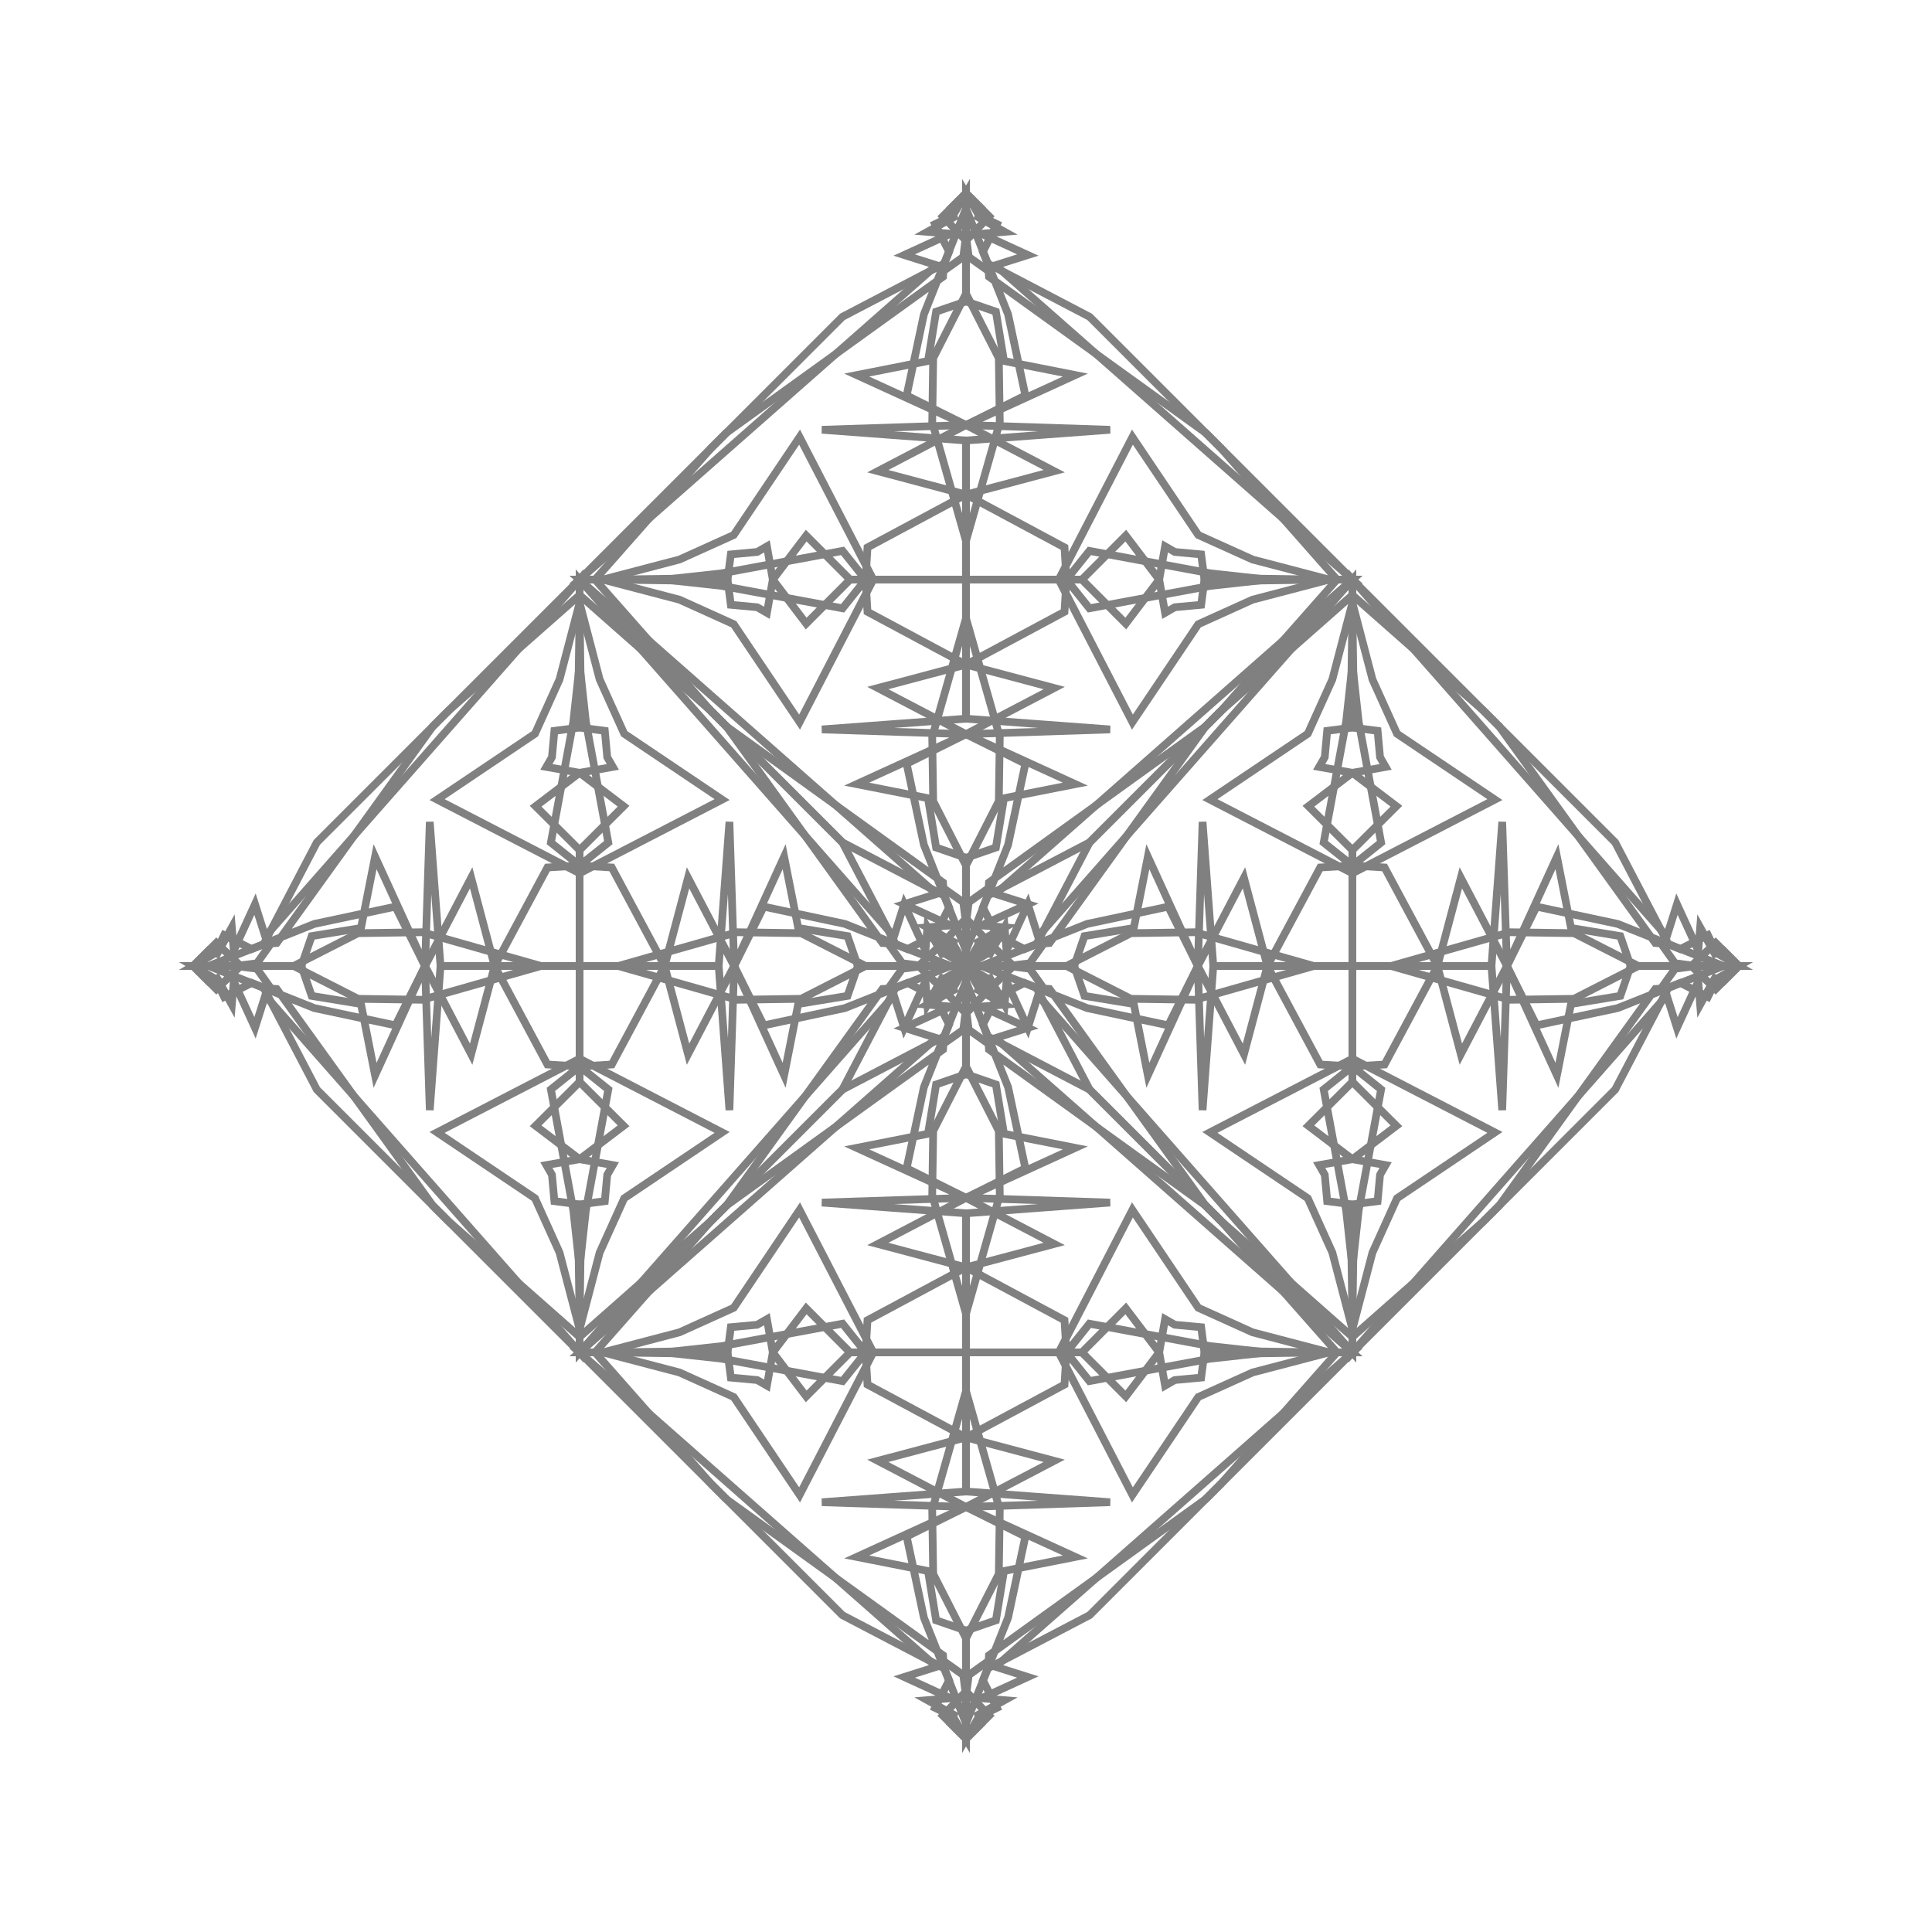
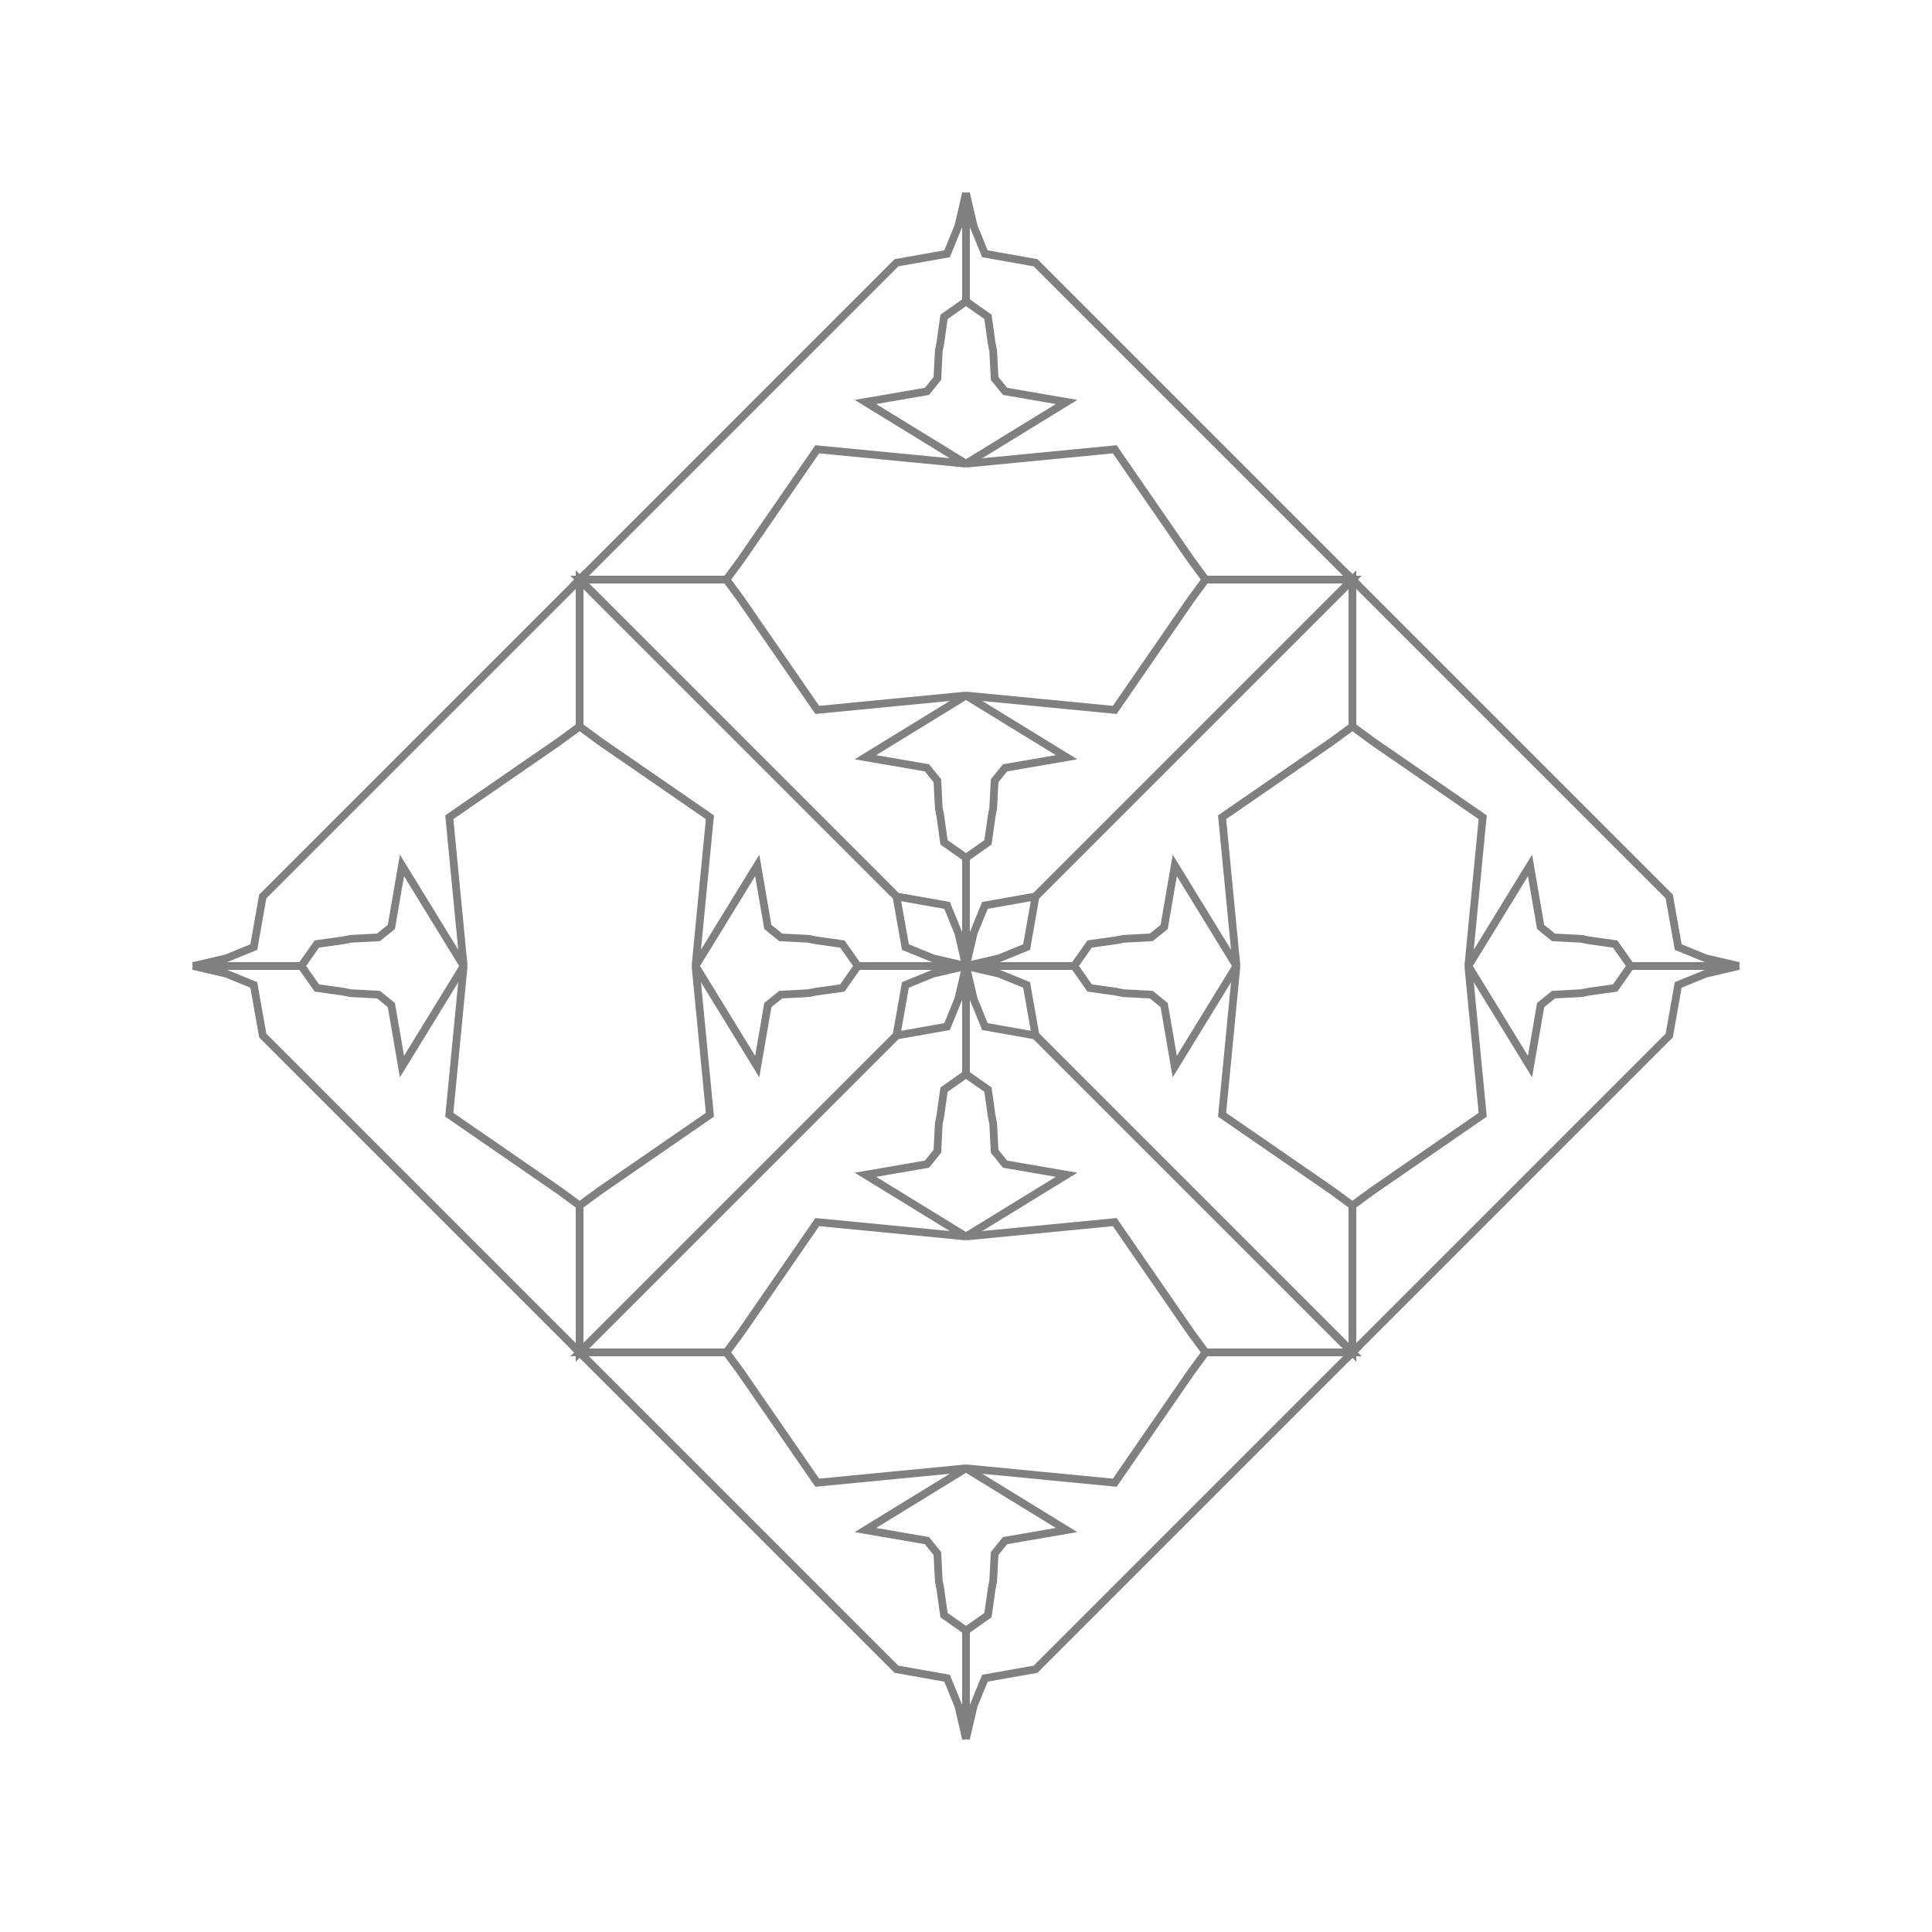
<svg xmlns="http://www.w3.org/2000/svg" width="250" height="250" viewBox="-125.0 -125.0 250 250">
  <defs>
</defs>
-   <path d="M0.0,-0.0 l14.0,-0.0 l1.33,-3.867 l6.38,-1.047 l1.824,-9.23 l6.467,14.144 l0.611,-18.649 l1.389,18.649 l18.0,-0.0 l0.0,-12.0 l-18.44,-9.533 l12.667,-8.523 l3.176,-7.027 l2.597,-9.917 l0.0,-1.0 l-17.0,15.0 l-17.0,17.0 l-6.903,13.202 l-1.523,0.613 l-3.574,-1.815 l-1.138,2.328 Z" stroke-width="1" stroke="grey" fill="red" fill-opacity="0" />
-   <path d="M0.0,-0.0 l14.0,-0.0 l1.33,3.867 l6.38,1.047 l1.824,9.23 l6.467,-14.144 l0.611,18.649 l1.389,-18.649 l18.0,-0.0 l0.0,12.0 l-18.44,9.533 l12.667,8.523 l3.176,7.027 l2.597,9.917 l0.0,1.0 l-17.0,-15.0 l-17.0,-17.0 l-6.903,-13.202 l-1.523,-0.613 l-3.574,1.815 l-1.138,-2.328 Z" stroke-width="1" stroke="grey" fill="purple" fill-opacity="0" />
-   <path d="M0.0,-0.0 l-14.0,-0.0 l-1.33,-3.867 l-6.38,-1.047 l-1.824,-9.23 l-6.467,14.144 l-0.611,-18.649 l-1.389,18.649 l-18.0,-0.0 l0.0,-12.0 l18.44,-9.533 l-12.667,-8.523 l-3.176,-7.027 l-2.597,-9.917 l0.0,-1.0 l17.0,15.0 l17.0,17.0 l6.903,13.202 l1.523,0.613 l3.574,-1.815 l1.138,2.328 Z" stroke-width="1" stroke="grey" fill="pink" fill-opacity="0" />
-   <path d="M100.0,-0.0 l-14.0,-0.0 l-1.33,3.867 l-6.38,1.047 l-1.824,9.23 l-6.467,-14.144 l-0.611,18.649 l-1.389,-18.649 l-18.0,-0.0 l0.0,12.0 l18.44,9.533 l-12.667,8.523 l-3.176,7.027 l-2.597,9.917 l0.0,1.0 l17.0,-15.0 l17.0,-17.0 l6.903,-13.202 l1.523,-0.613 l3.574,1.815 l1.138,-2.328 Z" stroke-width="1" stroke="grey" fill="green" fill-opacity="0" />
-   <path d="M0.0,-0.0 l0.0,-14.0 l3.867,-1.33 l1.047,-6.38 l9.23,-1.824 l-14.144,-6.467 l18.649,-0.611 l-18.649,-1.389 l0.0,-18.0 l12.0,-0.0 l9.533,18.44 l8.523,-12.667 l7.027,-3.176 l9.917,-2.597 l1.0,-0.0 l-15.0,17.0 l-17.0,17.0 l-13.202,6.903 l-0.613,1.523 l1.815,3.574 l-2.328,1.138 Z" stroke-width="1" stroke="grey" fill="black" fill-opacity="0" />
-   <path d="M0.0,-0.0 l0.0,14.0 l3.867,1.33 l1.047,6.38 l9.23,1.824 l-14.144,6.467 l18.649,0.611 l-18.649,1.389 l0.0,18.0 l12.0,-0.0 l9.533,-18.44 l8.523,12.667 l7.027,3.176 l9.917,2.597 l1.0,-0.0 l-15.0,-17.0 l-17.0,-17.0 l-13.202,-6.903 l-0.613,-1.523 l1.815,-3.574 l-2.328,-1.138 Z" stroke-width="1" stroke="grey" fill="purple" fill-opacity="0" />
-   <path d="M0.0,-0.0 l-14.0,-0.0 l-1.33,3.867 l-6.38,1.047 l-1.824,9.23 l-6.467,-14.144 l-0.611,18.649 l-1.389,-18.649 l-18.0,-0.0 l0.0,12.0 l18.44,9.533 l-12.667,8.523 l-3.176,7.027 l-2.597,9.917 l0.0,1.0 l17.0,-15.0 l17.0,-17.0 l6.903,-13.202 l1.523,-0.613 l3.574,1.815 l1.138,-2.328 Z" stroke-width="1" stroke="grey" fill="brown" fill-opacity="0" />
-   <path d="M0.0,100.0 l0.0,-14.0 l-3.867,-1.33 l-1.047,-6.38 l-9.23,-1.824 l14.144,-6.467 l-18.649,-0.611 l18.649,-1.389 l0.0,-18.0 l-12.0,-0.0 l-9.533,18.44 l-8.523,-12.667 l-7.027,-3.176 l-9.917,-2.597 l-1.0,-0.0 l15.0,17.0 l17.0,17.0 l13.202,6.903 l0.613,1.523 l-1.815,3.574 l2.328,1.138 Z" stroke-width="1" stroke="grey" fill="purple" fill-opacity="0" />
-   <path d="M0.0,-0.0 l0.0,-14.0 l-3.867,-1.33 l-1.047,-6.38 l-9.23,-1.824 l14.144,-6.467 l-18.649,-0.611 l18.649,-1.389 l0.0,-18.0 l-12.0,-0.0 l-9.533,18.44 l-8.523,-12.667 l-7.027,-3.176 l-9.917,-2.597 l-1.0,-0.0 l15.0,17.0 l17.0,17.0 l13.202,6.903 l0.613,1.523 l-1.815,3.574 l2.328,1.138 Z" stroke-width="1" stroke="grey" fill="red" fill-opacity="0" />
-   <path d="M100.0,-0.0 l-14.0,-0.0 l-1.33,-3.867 l-6.38,-1.047 l-1.824,-9.23 l-6.467,14.144 l-0.611,-18.649 l-1.389,18.649 l-18.0,-0.0 l0.0,-12.0 l18.44,-9.533 l-12.667,-8.523 l-3.176,-7.027 l-2.597,-9.917 l0.0,-1.0 l17.0,15.0 l17.0,17.0 l6.903,13.202 l1.523,0.613 l3.574,-1.815 l1.138,2.328 Z" stroke-width="1" stroke="grey" fill="brown" fill-opacity="0" />
-   <path d="M-100.0,-0.0 l14.0,-0.0 l1.33,-3.867 l6.38,-1.047 l1.824,-9.23 l6.467,14.144 l0.611,-18.649 l1.389,18.649 l18.0,-0.0 l0.0,-12.0 l-18.44,-9.533 l12.667,-8.523 l3.176,-7.027 l2.597,-9.917 l0.0,-1.0 l-17.0,15.0 l-17.0,17.0 l-6.903,13.202 l-1.523,0.613 l-3.574,-1.815 l-1.138,2.328 Z" stroke-width="1" stroke="grey" fill="blue" fill-opacity="0" />
-   <path d="M0.0,100.0 l0.0,-14.0 l3.867,-1.33 l1.047,-6.38 l9.23,-1.824 l-14.144,-6.467 l18.649,-0.611 l-18.649,-1.389 l0.0,-18.0 l12.0,-0.0 l9.533,18.44 l8.523,-12.667 l7.027,-3.176 l9.917,-2.597 l1.0,-0.0 l-15.0,17.0 l-17.0,17.0 l-13.202,6.903 l-0.613,1.523 l1.815,3.574 l-2.328,1.138 Z" stroke-width="1" stroke="grey" fill="orange" fill-opacity="0" />
-   <path d="M0.0,-100.0 l0.0,14.0 l3.867,1.33 l1.047,6.38 l9.23,1.824 l-14.144,6.467 l18.649,0.611 l-18.649,1.389 l0.0,18.0 l12.0,-0.0 l9.533,-18.44 l8.523,12.667 l7.027,3.176 l9.917,2.597 l1.0,-0.0 l-15.0,-17.0 l-17.0,-17.0 l-13.202,-6.903 l-0.613,-1.523 l1.815,-3.574 l-2.328,-1.138 Z" stroke-width="1" stroke="grey" fill="orange" fill-opacity="0" />
-   <path d="M0.0,-0.0 l0.0,14.0 l-3.867,1.33 l-1.047,6.38 l-9.23,1.824 l14.144,6.467 l-18.649,0.611 l18.649,1.389 l0.0,18.0 l-12.0,-0.0 l-9.533,-18.44 l-8.523,12.667 l-7.027,3.176 l-9.917,2.597 l-1.0,-0.0 l15.0,-17.0 l17.0,-17.0 l13.202,-6.903 l0.613,-1.523 l-1.815,-3.574 l2.328,-1.138 Z" stroke-width="1" stroke="grey" fill="yellow" fill-opacity="0" />
-   <path d="M-100.0,-0.0 l14.0,-0.0 l1.33,3.867 l6.38,1.047 l1.824,9.23 l6.467,-14.144 l0.611,18.649 l1.389,-18.649 l18.0,-0.0 l0.0,12.0 l-18.44,9.533 l12.667,8.523 l3.176,7.027 l2.597,9.917 l0.0,1.0 l-17.0,-15.0 l-17.0,-17.0 l-6.903,-13.202 l-1.523,-0.613 l-3.574,1.815 l-1.138,-2.328 Z" stroke-width="1" stroke="grey" fill="purple" fill-opacity="0" />
-   <path d="M0.0,-100.0 l0.0,14.0 l-3.867,1.33 l-1.047,6.38 l-9.23,1.824 l14.144,6.467 l-18.649,0.611 l18.649,1.389 l0.0,18.0 l-12.0,-0.0 l-9.533,-18.44 l-8.523,12.667 l-7.027,3.176 l-9.917,2.597 l-1.0,-0.0 l15.0,-17.0 l17.0,-17.0 l13.202,-6.903 l0.613,-1.523 l-1.815,-3.574 l2.328,-1.138 Z" stroke-width="1" stroke="grey" fill="black" fill-opacity="0" />
-   <path d="M0.0,-0.0 l4.0,-0.0 l9.0,-0.0 l8.335,-4.246 l8.304,-0.124 l15.36,4.37 l5.0,-0.0 l0.0,-15.0 l-5.691,-5.678 l5.691,-4.322 l-4.301,-0.761 l0.726,-1.259 l0.315,-3.409 l3.04,-0.4 l0.22,-15.17 l0.0,-4.0 l-40.675,46.186 l-1.325,-4.186 l-2.753,6.007 l-0.247,-3.007 l-1.898,3.428 l-1.102,-0.428 Z" stroke-width="1" stroke="grey" fill="purple" fill-opacity="0" />
-   <path d="M0.0,-0.0 l4.0,-0.0 l9.0,-0.0 l8.335,4.246 l8.304,0.124 l15.36,-4.37 l5.0,-0.0 l0.0,15.0 l-5.691,5.678 l5.691,4.322 l-4.301,0.761 l0.726,1.259 l0.315,3.409 l3.04,0.4 l0.22,15.17 l0.0,4.0 l-40.675,-46.186 l-1.325,4.186 l-2.753,-6.007 l-0.247,3.007 l-1.898,-3.428 l-1.102,0.428 Z" stroke-width="1" stroke="grey" fill="orange" fill-opacity="0" />
-   <path d="M0.0,-0.0 l-4.0,-0.0 l-9.0,-0.0 l-8.335,-4.246 l-8.304,-0.124 l-15.36,4.37 l-5.0,-0.0 l0.0,-15.0 l5.691,-5.678 l-5.691,-4.322 l4.301,-0.761 l-0.726,-1.259 l-0.315,-3.409 l-3.04,-0.4 l-0.22,-15.17 l0.0,-4.0 l40.675,46.186 l1.325,-4.186 l2.753,6.007 l0.247,-3.007 l1.898,3.428 l1.102,-0.428 Z" stroke-width="1" stroke="grey" fill="green" fill-opacity="0" />
-   <path d="M100.0,-0.0 l-4.0,-0.0 l-9.0,-0.0 l-8.335,4.246 l-8.304,0.124 l-15.36,-4.37 l-5.0,-0.0 l0.0,15.0 l5.691,5.678 l-5.691,4.322 l4.301,0.761 l-0.726,1.259 l-0.315,3.409 l-3.04,0.4 l-0.22,15.17 l0.0,4.0 l40.675,-46.186 l1.325,4.186 l2.753,-6.007 l0.247,3.007 l1.898,-3.428 l1.102,0.428 Z" stroke-width="1" stroke="grey" fill="pink" fill-opacity="0" />
-   <path d="M0.0,-0.0 l0.0,-4.0 l0.0,-9.0 l4.246,-8.335 l0.124,-8.304 l-4.37,-15.36 l0.0,-5.0 l15.0,-0.0 l5.678,5.691 l4.322,-5.691 l0.761,4.301 l1.259,-0.726 l3.409,-0.315 l0.4,-3.04 l15.17,-0.22 l4.0,-0.0 l-46.186,40.675 l4.186,1.325 l-6.007,2.753 l3.007,0.247 l-3.428,1.898 l0.428,1.102 Z" stroke-width="1" stroke="grey" fill="red" fill-opacity="0" />
-   <path d="M0.0,-0.0 l0.0,4.0 l0.0,9.0 l4.246,8.335 l0.124,8.304 l-4.37,15.36 l0.0,5.0 l15.0,-0.0 l5.678,-5.691 l4.322,5.691 l0.761,-4.301 l1.259,0.726 l3.409,0.315 l0.4,3.04 l15.17,0.22 l4.0,-0.0 l-46.186,-40.675 l4.186,-1.325 l-6.007,-2.753 l3.007,-0.247 l-3.428,-1.898 l0.428,-1.102 Z" stroke-width="1" stroke="grey" fill="red" fill-opacity="0" />
-   <path d="M0.0,-0.0 l-4.0,-0.0 l-9.0,-0.0 l-8.335,4.246 l-8.304,0.124 l-15.36,-4.37 l-5.0,-0.0 l0.0,15.0 l5.691,5.678 l-5.691,4.322 l4.301,0.761 l-0.726,1.259 l-0.315,3.409 l-3.04,0.4 l-0.22,15.17 l0.0,4.0 l40.675,-46.186 l1.325,4.186 l2.753,-6.007 l0.247,3.007 l1.898,-3.428 l1.102,0.428 Z" stroke-width="1" stroke="grey" fill="purple" fill-opacity="0" />
-   <path d="M0.0,100.0 l0.0,-4.0 l0.0,-9.0 l-4.246,-8.335 l-0.124,-8.304 l4.37,-15.36 l0.0,-5.0 l-15.0,-0.0 l-5.678,5.691 l-4.322,-5.691 l-0.761,4.301 l-1.259,-0.726 l-3.409,-0.315 l-0.4,-3.04 l-15.17,-0.22 l-4.0,-0.0 l46.186,40.675 l-4.186,1.325 l6.007,2.753 l-3.007,0.247 l3.428,1.898 l-0.428,1.102 Z" stroke-width="1" stroke="grey" fill="black" fill-opacity="0" />
-   <path d="M0.0,-0.0 l0.0,-4.0 l0.0,-9.0 l-4.246,-8.335 l-0.124,-8.304 l4.37,-15.36 l0.0,-5.0 l-15.0,-0.0 l-5.678,5.691 l-4.322,-5.691 l-0.761,4.301 l-1.259,-0.726 l-3.409,-0.315 l-0.4,-3.04 l-15.17,-0.22 l-4.0,-0.0 l46.186,40.675 l-4.186,1.325 l6.007,2.753 l-3.007,0.247 l3.428,1.898 l-0.428,1.102 Z" stroke-width="1" stroke="grey" fill="blue" fill-opacity="0" />
-   <path d="M100.0,-0.0 l-4.0,-0.0 l-9.0,-0.0 l-8.335,-4.246 l-8.304,-0.124 l-15.36,4.37 l-5.0,-0.0 l0.0,-15.0 l5.691,-5.678 l-5.691,-4.322 l4.301,-0.761 l-0.726,-1.259 l-0.315,-3.409 l-3.04,-0.4 l-0.22,-15.17 l0.0,-4.0 l40.675,46.186 l1.325,-4.186 l2.753,6.007 l0.247,-3.007 l1.898,3.428 l1.102,-0.428 Z" stroke-width="1" stroke="grey" fill="red" fill-opacity="0" />
-   <path d="M-100.0,-0.0 l4.0,-0.0 l9.0,-0.0 l8.335,-4.246 l8.304,-0.124 l15.36,4.37 l5.0,-0.0 l0.0,-15.0 l-5.691,-5.678 l5.691,-4.322 l-4.301,-0.761 l0.726,-1.259 l0.315,-3.409 l3.04,-0.4 l0.22,-15.17 l0.0,-4.0 l-40.675,46.186 l-1.325,-4.186 l-2.753,6.007 l-0.247,-3.007 l-1.898,3.428 l-1.102,-0.428 Z" stroke-width="1" stroke="grey" fill="blue" fill-opacity="0" />
-   <path d="M0.0,100.0 l0.0,-4.0 l0.0,-9.0 l4.246,-8.335 l0.124,-8.304 l-4.37,-15.36 l0.0,-5.0 l15.0,-0.0 l5.678,5.691 l4.322,-5.691 l0.761,4.301 l1.259,-0.726 l3.409,-0.315 l0.4,-3.04 l15.17,-0.22 l4.0,-0.0 l-46.186,40.675 l4.186,1.325 l-6.007,2.753 l3.007,0.247 l-3.428,1.898 l0.428,1.102 Z" stroke-width="1" stroke="grey" fill="brown" fill-opacity="0" />
-   <path d="M0.0,-100.0 l0.0,4.0 l0.0,9.0 l4.246,8.335 l0.124,8.304 l-4.37,15.36 l0.0,5.0 l15.0,-0.0 l5.678,-5.691 l4.322,5.691 l0.761,-4.301 l1.259,0.726 l3.409,0.315 l0.4,3.04 l15.17,0.22 l4.0,-0.0 l-46.186,-40.675 l4.186,-1.325 l-6.007,-2.753 l3.007,-0.247 l-3.428,-1.898 l0.428,-1.102 Z" stroke-width="1" stroke="grey" fill="black" fill-opacity="0" />
-   <path d="M0.0,-0.0 l0.0,4.0 l0.0,9.0 l-4.246,8.335 l-0.124,8.304 l4.37,15.36 l0.0,5.0 l-15.0,-0.0 l-5.678,-5.691 l-4.322,5.691 l-0.761,-4.301 l-1.259,0.726 l-3.409,0.315 l-0.4,3.04 l-15.17,0.22 l-4.0,-0.0 l46.186,-40.675 l-4.186,-1.325 l6.007,-2.753 l-3.007,-0.247 l3.428,-1.898 l-0.428,-1.102 Z" stroke-width="1" stroke="grey" fill="black" fill-opacity="0" />
-   <path d="M-100.0,-0.0 l4.0,-0.0 l9.0,-0.0 l8.335,4.246 l8.304,0.124 l15.36,-4.37 l5.0,-0.0 l0.0,15.0 l-5.691,5.678 l5.691,4.322 l-4.301,0.761 l0.726,1.259 l0.315,3.409 l3.04,0.4 l0.22,15.17 l0.0,4.0 l-40.675,-46.186 l-1.325,4.186 l-2.753,-6.007 l-0.247,3.007 l-1.898,-3.428 l-1.102,0.428 Z" stroke-width="1" stroke="grey" fill="yellow" fill-opacity="0" />
-   <path d="M0.0,-100.0 l0.0,4.0 l0.0,9.0 l-4.246,8.335 l-0.124,8.304 l4.37,15.36 l0.0,5.0 l-15.0,-0.0 l-5.678,-5.691 l-4.322,5.691 l-0.761,-4.301 l-1.259,0.726 l-3.409,0.315 l-0.4,3.04 l-15.17,0.22 l-4.0,-0.0 l46.186,-40.675 l-4.186,-1.325 l6.007,-2.753 l-3.007,-0.247 l3.428,-1.898 l-0.428,-1.102 Z" stroke-width="1" stroke="grey" fill="brown" fill-opacity="0" />
-   <path d="M0.0,-0.0 l2.0,-0.0 l13.673,-5.446 l10.5,-2.235 l3.827,7.681 l5.968,-11.411 l3.032,11.411 l6.836,-12.747 l4.164,-0.253 l-3.714,-2.97 l2.903,-15.644 l0.81,-7.385 l0.0,-10.0 l0.0,-1.0 l-5.0,5.0 l-14.0,14.0 l-20.192,28.027 l-0.733,0.047 l-1.827,2.574 l-2.186,0.276 l-3.062,-2.924 Z" stroke-width="1" stroke="grey" fill="orange" fill-opacity="0" />
-   <path d="M0.0,-0.0 l2.0,-0.0 l13.673,5.446 l10.5,2.235 l3.827,-7.681 l5.968,11.411 l3.032,-11.411 l6.836,12.747 l4.164,0.253 l-3.714,2.97 l2.903,15.644 l0.81,7.385 l0.0,10.0 l0.0,1.0 l-5.0,-5.0 l-14.0,-14.0 l-20.192,-28.027 l-0.733,-0.047 l-1.827,-2.574 l-2.186,-0.276 l-3.062,2.924 Z" stroke-width="1" stroke="grey" fill="blue" fill-opacity="0" />
-   <path d="M0.0,-0.0 l-2.0,-0.0 l-13.673,-5.446 l-10.5,-2.235 l-3.827,7.681 l-5.968,-11.411 l-3.032,11.411 l-6.836,-12.747 l-4.164,-0.253 l3.714,-2.97 l-2.903,-15.644 l-0.81,-7.385 l0.0,-10.0 l0.0,-1.0 l5.0,5.0 l14.0,14.0 l20.192,28.027 l0.733,0.047 l1.827,2.574 l2.186,0.276 l3.062,-2.924 Z" stroke-width="1" stroke="grey" fill="purple" fill-opacity="0" />
-   <path d="M100.0,-0.0 l-2.0,-0.0 l-13.673,5.446 l-10.5,2.235 l-3.827,-7.681 l-5.968,11.411 l-3.032,-11.411 l-6.836,12.747 l-4.164,0.253 l3.714,2.97 l-2.903,15.644 l-0.81,7.385 l0.0,10.0 l0.0,1.0 l5.0,-5.0 l14.0,-14.0 l20.192,-28.027 l0.733,-0.047 l1.827,-2.574 l2.186,-0.276 l3.062,2.924 Z" stroke-width="1" stroke="grey" fill="pink" fill-opacity="0" />
-   <path d="M0.0,-0.0 l0.0,-2.0 l5.446,-13.673 l2.235,-10.5 l-7.681,-3.827 l11.411,-5.968 l-11.411,-3.032 l12.747,-6.836 l0.253,-4.164 l2.97,3.714 l15.644,-2.903 l7.385,-0.81 l10.0,-0.0 l1.0,-0.0 l-5.0,5.0 l-14.0,14.0 l-28.027,20.192 l-0.047,0.733 l-2.574,1.827 l-0.276,2.186 l2.924,3.062 Z" stroke-width="1" stroke="grey" fill="yellow" fill-opacity="0" />
-   <path d="M0.0,-0.0 l0.0,2.0 l5.446,13.673 l2.235,10.5 l-7.681,3.827 l11.411,5.968 l-11.411,3.032 l12.747,6.836 l0.253,4.164 l2.97,-3.714 l15.644,2.903 l7.385,0.81 l10.0,-0.0 l1.0,-0.0 l-5.0,-5.0 l-14.0,-14.0 l-28.027,-20.192 l-0.047,-0.733 l-2.574,-1.827 l-0.276,-2.186 l2.924,-3.062 Z" stroke-width="1" stroke="grey" fill="orange" fill-opacity="0" />
-   <path d="M0.0,-0.0 l-2.0,-0.0 l-13.673,5.446 l-10.5,2.235 l-3.827,-7.681 l-5.968,11.411 l-3.032,-11.411 l-6.836,12.747 l-4.164,0.253 l3.714,2.97 l-2.903,15.644 l-0.81,7.385 l0.0,10.0 l0.0,1.0 l5.0,-5.0 l14.0,-14.0 l20.192,-28.027 l0.733,-0.047 l1.827,-2.574 l2.186,-0.276 l3.062,2.924 Z" stroke-width="1" stroke="grey" fill="purple" fill-opacity="0" />
-   <path d="M0.0,100.0 l0.0,-2.0 l-5.446,-13.673 l-2.235,-10.5 l7.681,-3.827 l-11.411,-5.968 l11.411,-3.032 l-12.747,-6.836 l-0.253,-4.164 l-2.97,3.714 l-15.644,-2.903 l-7.385,-0.81 l-10.0,-0.0 l-1.0,-0.0 l5.0,5.0 l14.0,14.0 l28.027,20.192 l0.047,0.733 l2.574,1.827 l0.276,2.186 l-2.924,3.062 Z" stroke-width="1" stroke="grey" fill="black" fill-opacity="0" />
-   <path d="M0.0,-0.0 l0.0,-2.0 l-5.446,-13.673 l-2.235,-10.5 l7.681,-3.827 l-11.411,-5.968 l11.411,-3.032 l-12.747,-6.836 l-0.253,-4.164 l-2.97,3.714 l-15.644,-2.903 l-7.385,-0.81 l-10.0,-0.0 l-1.0,-0.0 l5.0,5.0 l14.0,14.0 l28.027,20.192 l0.047,0.733 l2.574,1.827 l0.276,2.186 l-2.924,3.062 Z" stroke-width="1" stroke="grey" fill="pink" fill-opacity="0" />
-   <path d="M100.0,-0.0 l-2.0,-0.0 l-13.673,-5.446 l-10.5,-2.235 l-3.827,7.681 l-5.968,-11.411 l-3.032,11.411 l-6.836,-12.747 l-4.164,-0.253 l3.714,-2.97 l-2.903,-15.644 l-0.81,-7.385 l0.0,-10.0 l0.0,-1.0 l5.0,5.0 l14.0,14.0 l20.192,28.027 l0.733,0.047 l1.827,2.574 l2.186,0.276 l3.062,-2.924 Z" stroke-width="1" stroke="grey" fill="black" fill-opacity="0" />
-   <path d="M-100.0,-0.0 l2.0,-0.0 l13.673,-5.446 l10.5,-2.235 l3.827,7.681 l5.968,-11.411 l3.032,11.411 l6.836,-12.747 l4.164,-0.253 l-3.714,-2.97 l2.903,-15.644 l0.81,-7.385 l0.0,-10.0 l0.0,-1.0 l-5.0,5.0 l-14.0,14.0 l-20.192,28.027 l-0.733,0.047 l-1.827,2.574 l-2.186,0.276 l-3.062,-2.924 Z" stroke-width="1" stroke="grey" fill="blue" fill-opacity="0" />
-   <path d="M0.0,100.0 l0.0,-2.0 l5.446,-13.673 l2.235,-10.5 l-7.681,-3.827 l11.411,-5.968 l-11.411,-3.032 l12.747,-6.836 l0.253,-4.164 l2.97,3.714 l15.644,-2.903 l7.385,-0.81 l10.0,-0.0 l1.0,-0.0 l-5.0,5.0 l-14.0,14.0 l-28.027,20.192 l-0.047,0.733 l-2.574,1.827 l-0.276,2.186 l2.924,3.062 Z" stroke-width="1" stroke="grey" fill="green" fill-opacity="0" />
-   <path d="M0.0,-100.0 l0.0,2.0 l5.446,13.673 l2.235,10.5 l-7.681,3.827 l11.411,5.968 l-11.411,3.032 l12.747,6.836 l0.253,4.164 l2.97,-3.714 l15.644,2.903 l7.385,0.81 l10.0,-0.0 l1.0,-0.0 l-5.0,-5.0 l-14.0,-14.0 l-28.027,-20.192 l-0.047,-0.733 l-2.574,-1.827 l-0.276,-2.186 l2.924,-3.062 Z" stroke-width="1" stroke="grey" fill="yellow" fill-opacity="0" />
-   <path d="M0.0,-0.0 l0.0,2.0 l-5.446,13.673 l-2.235,10.5 l7.681,3.827 l-11.411,5.968 l11.411,3.032 l-12.747,6.836 l-0.253,4.164 l-2.97,-3.714 l-15.644,2.903 l-7.385,0.81 l-10.0,-0.0 l-1.0,-0.0 l5.0,-5.0 l14.0,-14.0 l28.027,-20.192 l0.047,-0.733 l2.574,-1.827 l0.276,-2.186 l-2.924,-3.062 Z" stroke-width="1" stroke="grey" fill="black" fill-opacity="0" />
-   <path d="M-100.0,-0.0 l2.0,-0.0 l13.673,5.446 l10.5,2.235 l3.827,-7.681 l5.968,11.411 l3.032,-11.411 l6.836,12.747 l4.164,0.253 l-3.714,2.97 l2.903,15.644 l0.81,7.385 l0.0,10.0 l0.0,1.0 l-5.0,-5.0 l-14.0,-14.0 l-20.192,-28.027 l-0.733,-0.047 l-1.827,-2.574 l-2.186,-0.276 l-3.062,2.924 Z" stroke-width="1" stroke="grey" fill="blue" fill-opacity="0" />
-   <path d="M0.0,-100.0 l0.0,2.0 l-5.446,13.673 l-2.235,10.5 l7.681,3.827 l-11.411,5.968 l11.411,3.032 l-12.747,6.836 l-0.253,4.164 l-2.97,-3.714 l-15.644,2.903 l-7.385,0.81 l-10.0,-0.0 l-1.0,-0.0 l5.0,-5.0 l14.0,-14.0 l28.027,-20.192 l0.047,-0.733 l2.574,-1.827 l0.276,-2.186 l-2.924,-3.062 Z" stroke-width="1" stroke="grey" fill="red" fill-opacity="0" />
+   <path d="M0.0,-0.0 l4.0,-0.0 l10.0,-0.0 l2.003,-2.844 l3.382,-0.474 l1.009,-0.199 l3.577,-0.188 l1.672,-1.346 l1.372,-7.965 l7.986,13.016 l-1.863,-19.247 l14.244,-9.828 l2.619,-1.925 l0.0,-2.0 l0.0,-14.0 l0.0,-3.0 l-6.0,6.0 l-5.0,5.0 l-30.0,30.0 l-1.161,6.551 l-3.567,1.456 Z" stroke-width="1" stroke="grey" fill="purple" fill-opacity="0" />
+   <path d="M0.0,-0.0 l4.0,-0.0 l10.0,-0.0 l2.003,2.844 l3.382,0.474 l1.009,0.199 l3.577,0.188 l1.672,1.346 l1.372,7.965 l7.986,-13.016 l-1.863,19.247 l14.244,9.828 l2.619,1.925 l0.0,2.0 l0.0,14.0 l0.0,3.0 l-6.0,-6.0 l-5.0,-5.0 l-30.0,-30.0 l-1.161,-6.551 l-3.567,-1.456 Z" stroke-width="1" stroke="grey" fill="orange" fill-opacity="0" />
+   <path d="M0.0,-0.0 l-4.0,-0.0 l-10.0,-0.0 l-2.003,-2.844 l-3.382,-0.474 l-1.009,-0.199 l-3.577,-0.188 l-1.672,-1.346 l-1.372,-7.965 l-7.986,13.016 l1.863,-19.247 l-14.244,-9.828 l-2.619,-1.925 l0.0,-2.0 l0.0,-14.0 l0.0,-3.0 l6.0,6.0 l5.0,5.0 l30.0,30.0 l1.161,6.551 l3.567,1.456 Z" stroke-width="1" stroke="grey" fill="purple" fill-opacity="0" />
+   <path d="M100.0,-0.0 l-4.0,-0.0 l-10.0,-0.0 l-2.003,2.844 l-3.382,0.474 l-1.009,0.199 l-3.577,0.188 l-1.672,1.346 l-1.372,7.965 l-7.986,-13.016 l1.863,19.247 l-14.244,9.828 l-2.619,1.925 l0.0,2.0 l0.0,14.0 l0.0,3.0 l6.0,-6.0 l5.0,-5.0 l30.0,-30.0 l1.161,-6.551 l3.567,-1.456 Z" stroke-width="1" stroke="grey" fill="pink" fill-opacity="0" />
+   <path d="M0.0,-0.0 l0.0,-4.0 l0.0,-10.0 l2.844,-2.003 l0.474,-3.382 l0.199,-1.009 l0.188,-3.577 l1.346,-1.672 l7.965,-1.372 l-13.016,-7.986 l19.247,1.863 l9.828,-14.244 l1.925,-2.619 l2.0,-0.0 l14.0,-0.0 l3.0,-0.0 l-6.0,6.0 l-5.0,5.0 l-30.0,30.0 l-6.551,1.161 l-1.456,3.567 Z" stroke-width="1" stroke="grey" fill="blue" fill-opacity="0" />
+   <path d="M0.0,-0.0 l0.0,4.0 l0.0,10.0 l2.844,2.003 l0.474,3.382 l0.199,1.009 l0.188,3.577 l1.346,1.672 l7.965,1.372 l-13.016,7.986 l19.247,-1.863 l9.828,14.244 l1.925,2.619 l2.0,-0.0 l14.0,-0.0 l3.0,-0.0 l-6.0,-6.0 l-5.0,-5.0 l-30.0,-30.0 l-6.551,-1.161 l-1.456,-3.567 Z" stroke-width="1" stroke="grey" fill="green" fill-opacity="0" />
+   <path d="M0.0,-0.0 l-4.0,-0.0 l-10.0,-0.0 l-2.003,2.844 l-3.382,0.474 l-1.009,0.199 l-3.577,0.188 l-1.672,1.346 l-1.372,7.965 l-7.986,-13.016 l1.863,19.247 l-14.244,9.828 l-2.619,1.925 l0.0,2.0 l0.0,14.0 l0.0,3.0 l6.0,-6.0 l5.0,-5.0 l30.0,-30.0 l1.161,-6.551 l3.567,-1.456 Z" stroke-width="1" stroke="grey" fill="brown" fill-opacity="0" />
+   <path d="M0.0,100.0 l0.0,-4.0 l0.0,-10.0 l-2.844,-2.003 l-0.474,-3.382 l-0.199,-1.009 l-0.188,-3.577 l-1.346,-1.672 l-7.965,-1.372 l13.016,-7.986 l-19.247,1.863 l-9.828,-14.244 l-1.925,-2.619 l-2.0,-0.0 l-14.0,-0.0 l-3.0,-0.0 l6.0,6.0 l5.0,5.0 l30.0,30.0 l6.551,1.161 l1.456,3.567 Z" stroke-width="1" stroke="grey" fill="purple" fill-opacity="0" />
+   <path d="M0.0,-0.0 l0.0,-4.0 l0.0,-10.0 l-2.844,-2.003 l-0.474,-3.382 l-0.199,-1.009 l-0.188,-3.577 l-1.346,-1.672 l-7.965,-1.372 l13.016,-7.986 l-19.247,1.863 l-9.828,-14.244 l-1.925,-2.619 l-2.0,-0.0 l-14.0,-0.0 l-3.0,-0.0 l6.0,6.0 l5.0,5.0 l30.0,30.0 l6.551,1.161 l1.456,3.567 Z" stroke-width="1" stroke="grey" fill="pink" fill-opacity="0" />
+   <path d="M100.0,-0.0 l-4.0,-0.0 l-10.0,-0.0 l-2.003,-2.844 l-3.382,-0.474 l-1.009,-0.199 l-3.577,-0.188 l-1.672,-1.346 l-1.372,-7.965 l-7.986,13.016 l1.863,-19.247 l-14.244,-9.828 l-2.619,-1.925 l0.0,-2.0 l0.0,-14.0 l0.0,-3.0 l6.0,6.0 l5.0,5.0 l30.0,30.0 l1.161,6.551 l3.567,1.456 Z" stroke-width="1" stroke="grey" fill="black" fill-opacity="0" />
+   <path d="M-100.0,-0.0 l4.0,-0.0 l10.0,-0.0 l2.003,-2.844 l3.382,-0.474 l1.009,-0.199 l3.577,-0.188 l1.672,-1.346 l1.372,-7.965 l7.986,13.016 l-1.863,-19.247 l14.244,-9.828 l2.619,-1.925 l0.0,-2.0 l0.0,-14.0 l0.0,-3.0 l-6.0,6.0 l-5.0,5.0 l-30.0,30.0 l-1.161,6.551 l-3.567,1.456 Z" stroke-width="1" stroke="grey" fill="blue" fill-opacity="0" />
+   <path d="M0.0,100.0 l0.0,-4.0 l0.0,-10.0 l2.844,-2.003 l0.474,-3.382 l0.199,-1.009 l0.188,-3.577 l1.346,-1.672 l7.965,-1.372 l-13.016,-7.986 l19.247,1.863 l9.828,-14.244 l1.925,-2.619 l2.0,-0.0 l14.0,-0.0 l3.0,-0.0 l-6.0,6.0 l-5.0,5.0 l-30.0,30.0 l-6.551,1.161 l-1.456,3.567 Z" stroke-width="1" stroke="grey" fill="black" fill-opacity="0" />
+   <path d="M0.0,-100.0 l0.0,4.0 l0.0,10.0 l2.844,2.003 l0.474,3.382 l0.199,1.009 l0.188,3.577 l1.346,1.672 l7.965,1.372 l-13.016,7.986 l19.247,-1.863 l9.828,14.244 l1.925,2.619 l2.0,-0.0 l14.0,-0.0 l3.0,-0.0 l-6.0,-6.0 l-5.0,-5.0 l-30.0,-30.0 l-6.551,-1.161 l-1.456,-3.567 Z" stroke-width="1" stroke="grey" fill="black" fill-opacity="0" />
+   <path d="M0.0,-0.0 l0.0,4.0 l0.0,10.0 l-2.844,2.003 l-0.474,3.382 l-0.199,1.009 l-0.188,3.577 l-1.346,1.672 l-7.965,1.372 l13.016,7.986 l-19.247,-1.863 l-9.828,14.244 l-1.925,2.619 l-2.0,-0.0 l-14.0,-0.0 l-3.0,-0.0 l6.0,-6.0 l5.0,-5.0 l30.0,-30.0 l6.551,-1.161 l1.456,-3.567 Z" stroke-width="1" stroke="grey" fill="brown" fill-opacity="0" />
+   <path d="M-100.0,-0.0 l4.0,-0.0 l10.0,-0.0 l2.003,2.844 l3.382,0.474 l1.009,0.199 l3.577,0.188 l1.672,1.346 l1.372,7.965 l7.986,-13.016 l-1.863,19.247 l14.244,9.828 l2.619,1.925 l0.0,2.0 l0.0,14.0 l0.0,3.0 l-6.0,-6.0 l-5.0,-5.0 l-30.0,-30.0 l-1.161,-6.551 l-3.567,-1.456 Z" stroke-width="1" stroke="grey" fill="pink" fill-opacity="0" />
+   <path d="M0.0,-100.0 l0.0,4.0 l0.0,10.0 l-2.844,2.003 l-0.474,3.382 l-0.199,1.009 l-0.188,3.577 l-1.346,1.672 l-7.965,1.372 l13.016,7.986 l-19.247,-1.863 l-9.828,14.244 l-1.925,2.619 l-2.0,-0.0 l-14.0,-0.0 l-3.0,-0.0 l6.0,-6.0 l5.0,-5.0 l30.0,-30.0 l6.551,-1.161 l1.456,-3.567 Z" stroke-width="1" stroke="grey" fill="pink" fill-opacity="0" />
</svg>
